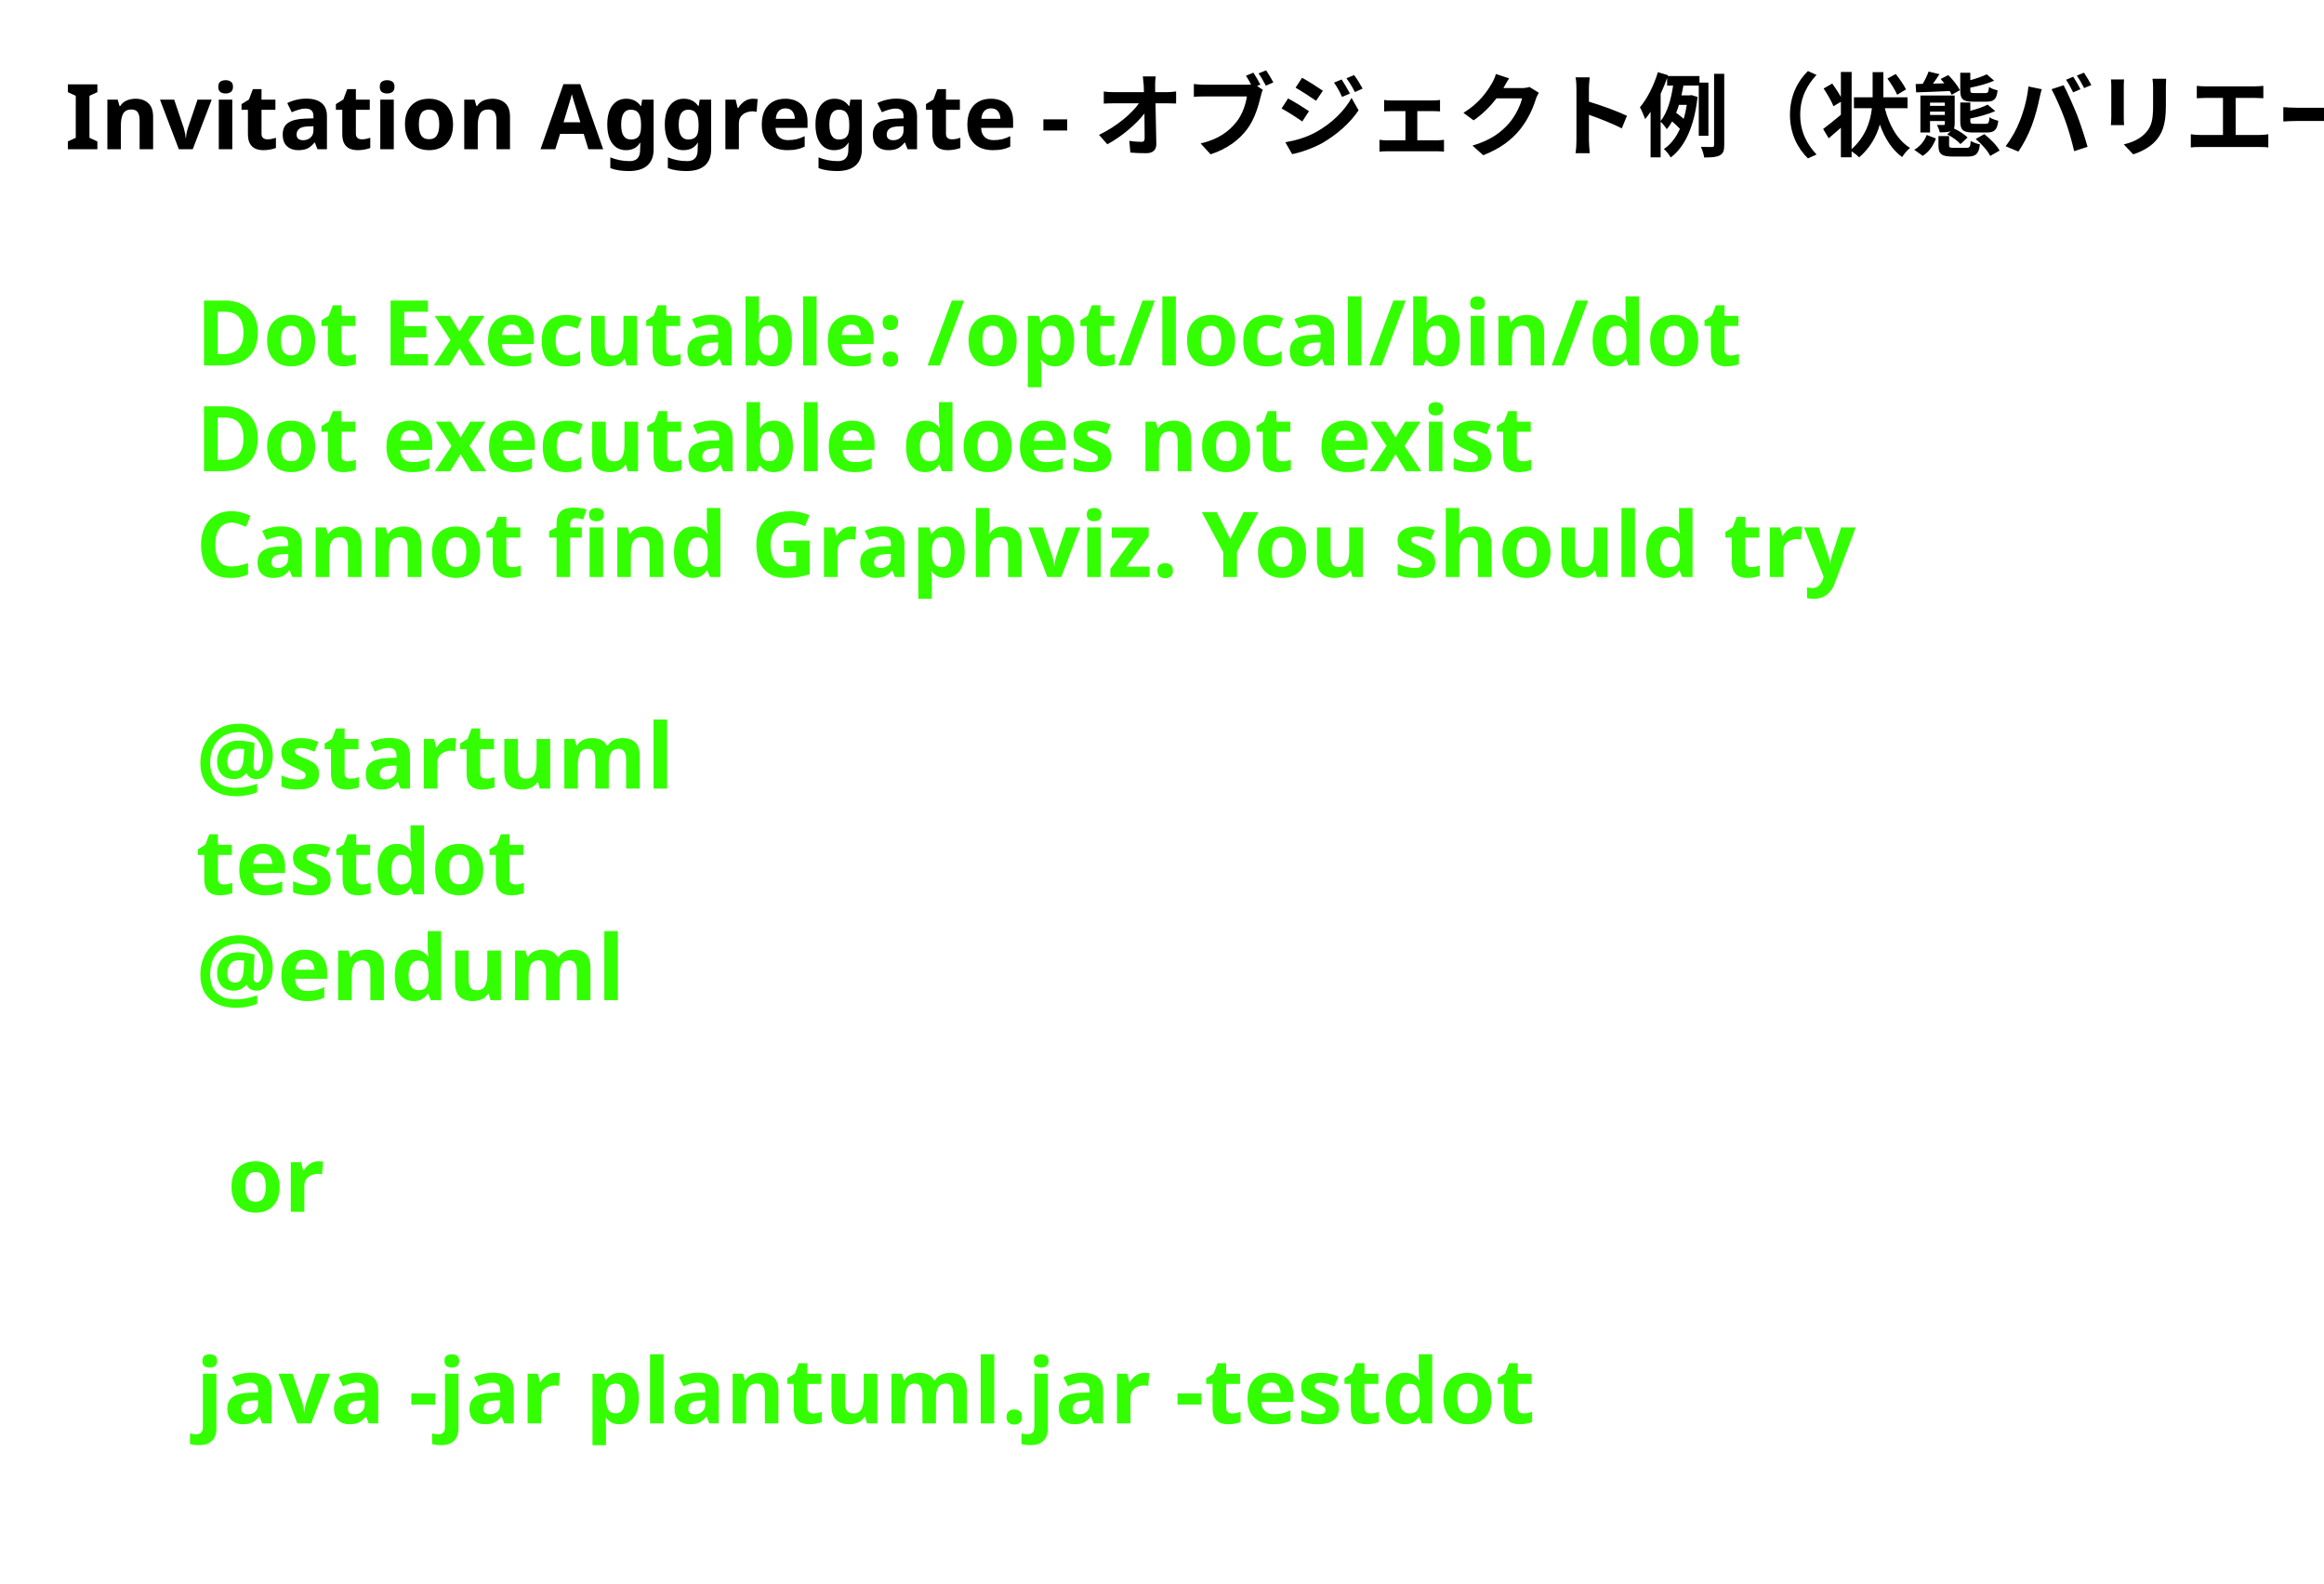
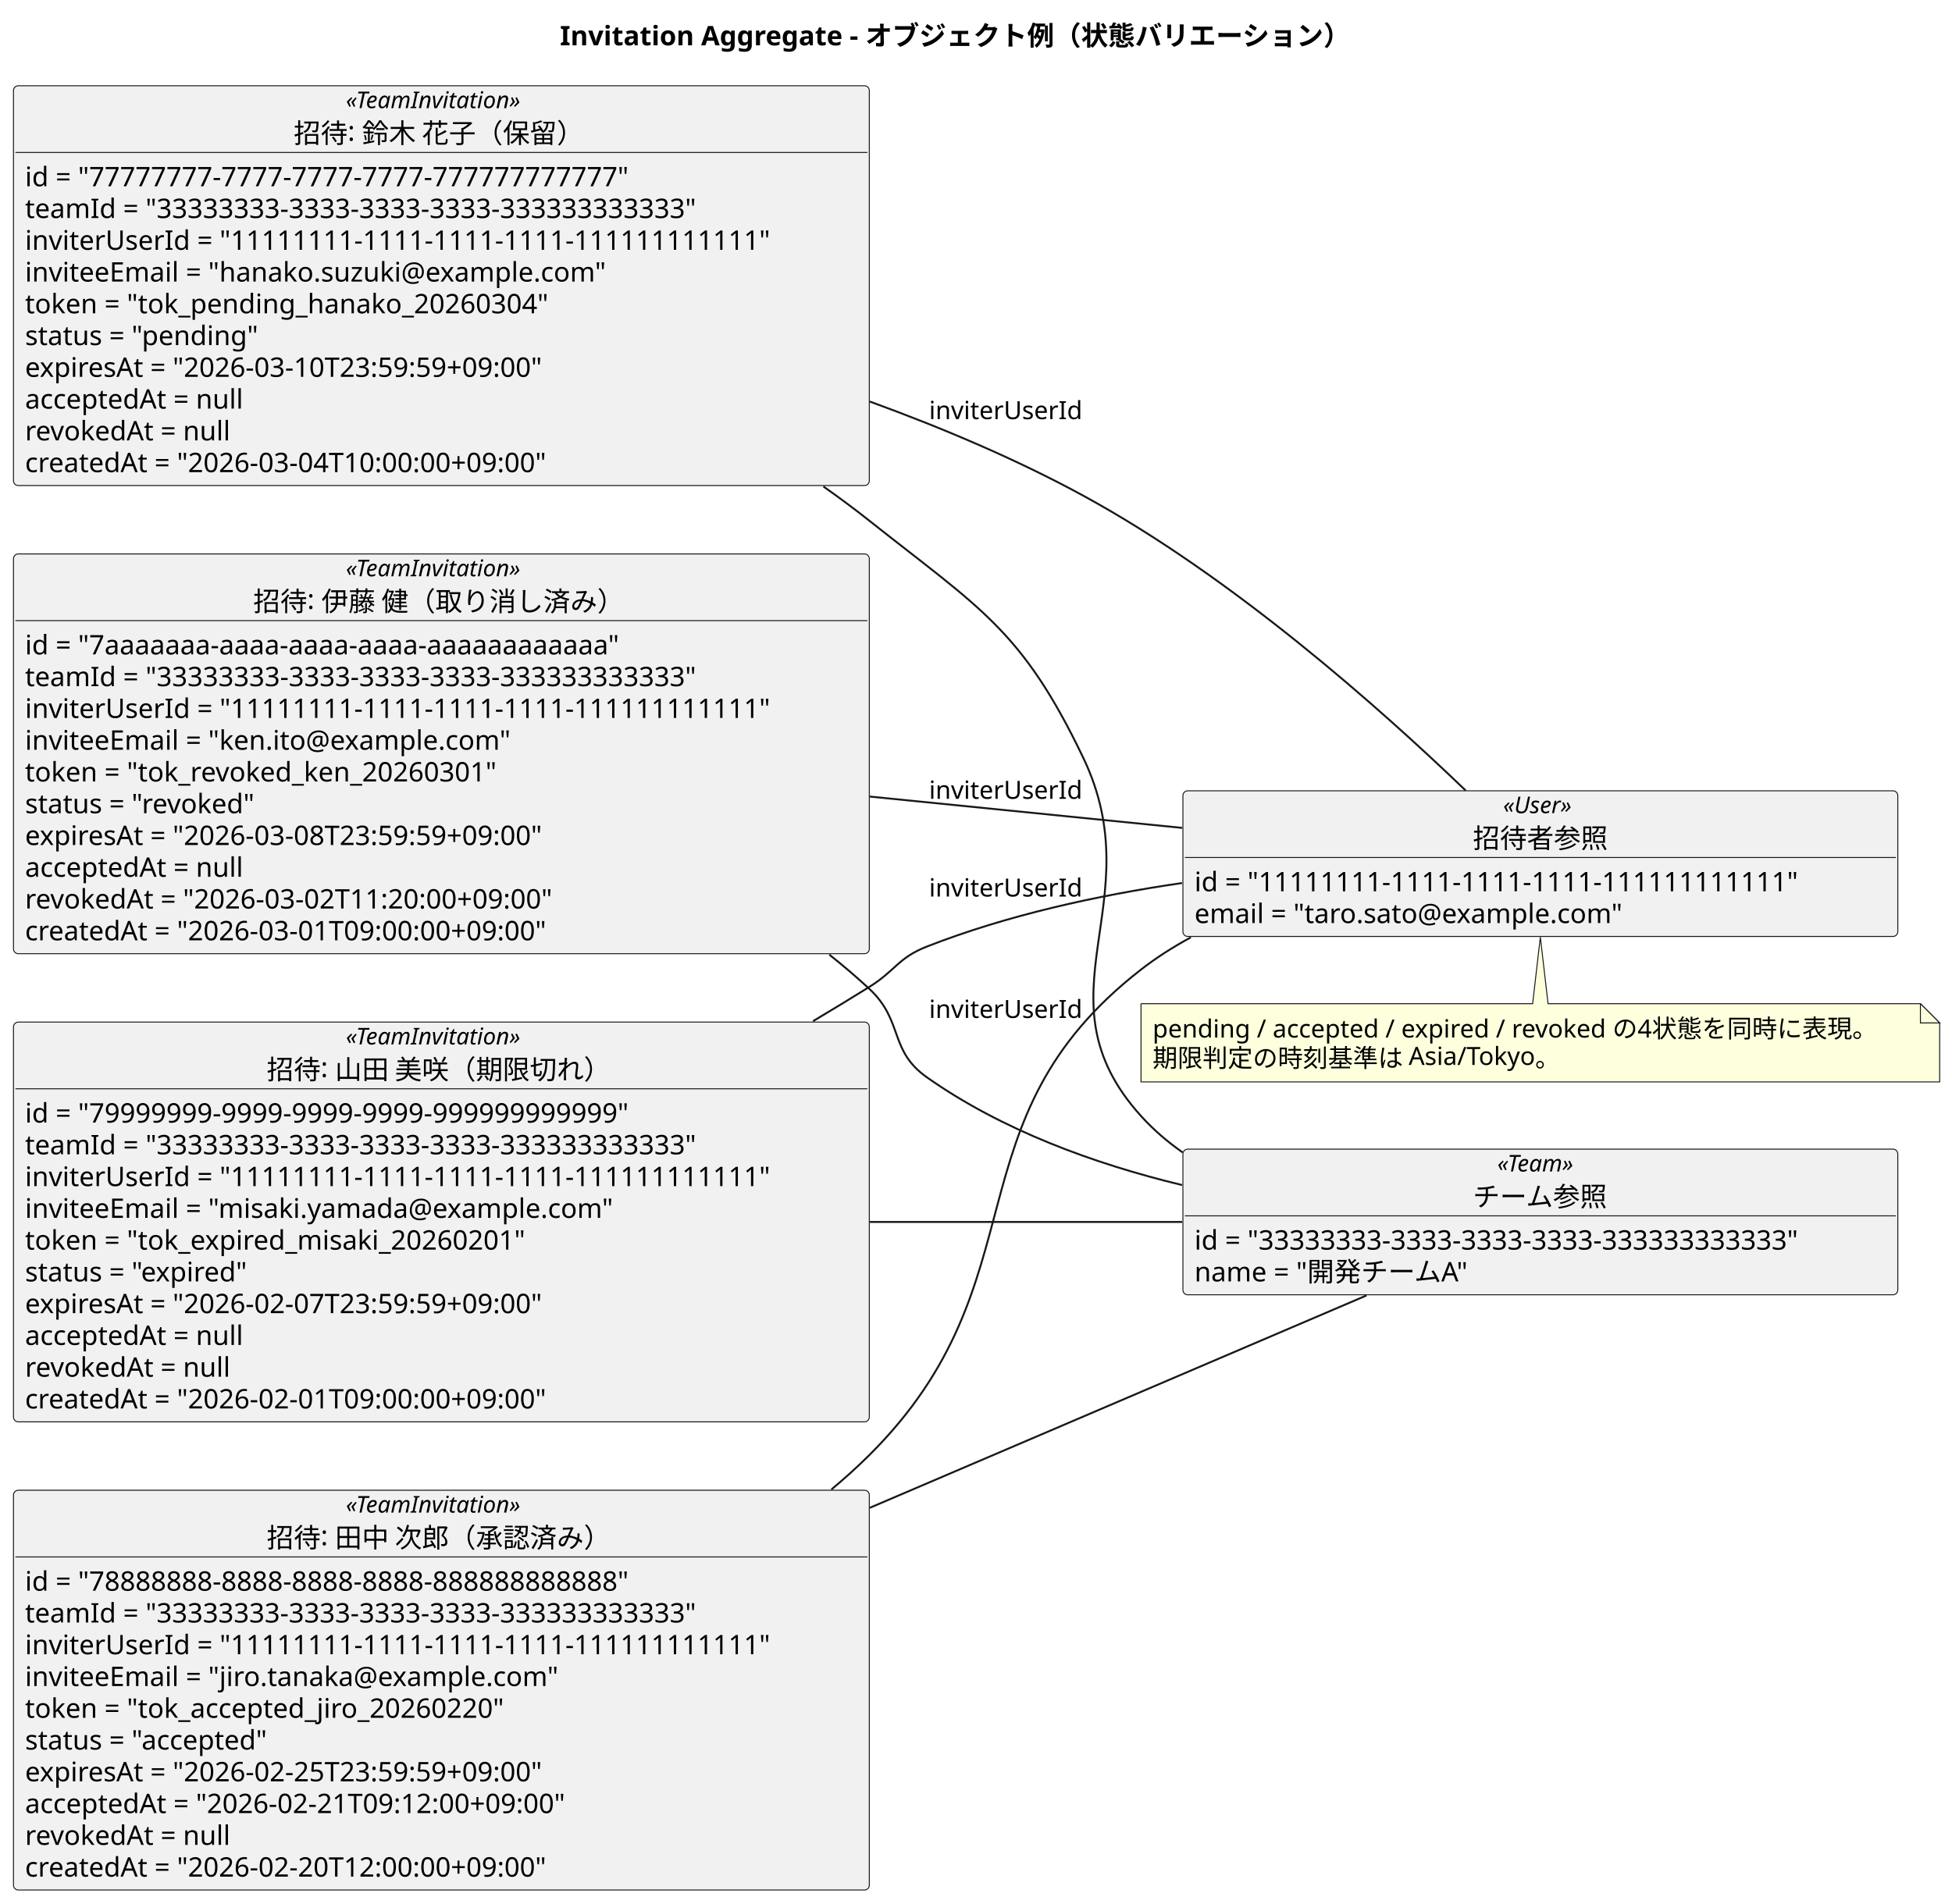
- <svg xmlns="http://www.w3.org/2000/svg" contentStyleType="text/css" data-diagram-type="CLASS" height="244px" preserveAspectRatio="none" style="width:358px;height:244px;background:#FFFFFF;" version="1.1" viewBox="0 0 358 244" width="358px" zoomAndPan="magnify">
+ <svg xmlns="http://www.w3.org/2000/svg" contentStyleType="text/css" data-diagram-type="CLASS" height="988px" preserveAspectRatio="none" style="width:1013px;height:988px;background:#FFFFFF;" version="1.1" viewBox="0 0 1013 988" width="1013px" zoomAndPan="magnify">
  <defs />
  <g>
    <g class="title" data-source-line="1">
-       <text fill="#000000" font-family="sans-serif" font-size="14" font-weight="bold" lengthAdjust="spacing" textLength="330.907" x="10" y="22.995">Invitation Aggregate - オブジェクト例（状態バリエーション）</text>
+       <text fill="#000000" font-family="sans-serif" font-size="14" font-weight="bold" lengthAdjust="spacing" textLength="418.435" x="290.587" y="23.535">Invitation Aggregate - オブジェクト例（状態バリエーション）</text>
    </g>
-     <text fill="#33FF02" font-family="sans-serif" font-size="14" font-weight="bold" lengthAdjust="spacing" textLength="264.954" x="30.16" y="56.297">Dot Executable: /opt/local/bin/dot</text>
-     <text fill="#33FF02" font-family="sans-serif" font-size="14" font-weight="bold" lengthAdjust="spacing" textLength="236.264" x="30.16" y="72.594">Dot executable does not exist</text>
-     <text fill="#33FF02" font-family="sans-serif" font-size="14" font-weight="bold" lengthAdjust="spacing" textLength="291.587" x="30.16" y="88.891">Cannot find Graphviz. You should try</text>
-     <text fill="#33FF02" font-family="sans-serif" font-size="14" font-weight="bold" lengthAdjust="spacing" textLength="4.874" x="30.16" y="105.188"> </text>
-     <text fill="#33FF02" font-family="sans-serif" font-size="14" font-weight="bold" lengthAdjust="spacing" textLength="81.423" x="30.16" y="121.484">@startuml</text>
-     <text fill="#33FF02" font-family="sans-serif" font-size="14" font-weight="bold" lengthAdjust="spacing" textLength="57.545" x="30.16" y="137.781">testdot</text>
-     <text fill="#33FF02" font-family="sans-serif" font-size="14" font-weight="bold" lengthAdjust="spacing" textLength="72.837" x="30.16" y="154.078">@enduml</text>
-     <text fill="#33FF02" font-family="sans-serif" font-size="14" font-weight="bold" lengthAdjust="spacing" textLength="4.874" x="30.16" y="170.375"> </text>
-     <text fill="#33FF02" font-family="sans-serif" font-size="14" font-weight="bold" lengthAdjust="spacing" textLength="16.523" x="35.034" y="186.672">or</text>
-     <text fill="#33FF02" font-family="sans-serif" font-size="14" font-weight="bold" lengthAdjust="spacing" textLength="4.874" x="30.16" y="202.969"> </text>
-     <text fill="#33FF02" font-family="sans-serif" font-size="14" font-weight="bold" lengthAdjust="spacing" textLength="234.507" x="30.16" y="219.266">java -jar plantuml.jar -testdot</text>
-     <text fill="#33FF02" font-family="sans-serif" font-size="14" font-weight="bold" lengthAdjust="spacing" textLength="4.874" x="30.16" y="235.562"> </text>
+     <g class="entity" data-qualified-name="inv_pending" data-source-line="7" id="ent0002">
+       <rect fill="#F1F1F1" height="207.504" rx="2.5" ry="2.5" style="stroke:#181818;stroke-width:0.5;" width="444.134" x="7" y="44.52" />
+       <text fill="#000000" font-family="sans-serif" font-size="12" font-style="italic" lengthAdjust="spacing" textLength="99.152" x="179.491" y="56.121">«TeamInvitation»</text>
+       <text fill="#000000" font-family="sans-serif" font-size="14" lengthAdjust="spacing" textLength="153.289" x="152.422" y="74.188">招待: 鈴木 花子（保留）</text>
+       <line style="stroke:#181818;stroke-width:0.5;" x1="8" x2="450.134" y1="79.141" y2="79.141" />
+       <text fill="#000000" font-family="sans-serif" font-size="14" lengthAdjust="spacing" textLength="358.989" x="13" y="96.676">id = "77777777-7777-7777-7777-777777777777"</text>
+       <text fill="#000000" font-family="sans-serif" font-size="14" lengthAdjust="spacing" textLength="392.813" x="13" y="113.164">teamId = "33333333-3333-3333-3333-333333333333"</text>
+       <text fill="#000000" font-family="sans-serif" font-size="14" lengthAdjust="spacing" textLength="432.134" x="13" y="129.652">inviterUserId = "11111111-1111-1111-1111-111111111111"</text>
+       <text fill="#000000" font-family="sans-serif" font-size="14" lengthAdjust="spacing" textLength="313.749" x="13" y="146.141">inviteeEmail = "hanako.suzuki@example.com"</text>
+       <text fill="#000000" font-family="sans-serif" font-size="14" lengthAdjust="spacing" textLength="287.991" x="13" y="162.629">token = "tok_pending_hanako_20260304"</text>
+       <text fill="#000000" font-family="sans-serif" font-size="14" lengthAdjust="spacing" textLength="127.189" x="13" y="179.117">status = "pending"</text>
+       <text fill="#000000" font-family="sans-serif" font-size="14" lengthAdjust="spacing" textLength="304.069" x="13" y="195.606">expiresAt = "2026-03-10T23:59:59+09:00"</text>
+       <text fill="#000000" font-family="sans-serif" font-size="14" lengthAdjust="spacing" textLength="120.887" x="13" y="212.094">acceptedAt = null</text>
+       <text fill="#000000" font-family="sans-serif" font-size="14" lengthAdjust="spacing" textLength="114.522" x="13" y="228.582">revokedAt = null</text>
+       <text fill="#000000" font-family="sans-serif" font-size="14" lengthAdjust="spacing" textLength="304.438" x="13" y="245.07">createdAt = "2026-03-04T10:00:00+09:00"</text>
+     </g>
+     <g class="entity" data-qualified-name="inv_accepted" data-source-line="20" id="ent0003">
+       <rect fill="#F1F1F1" height="207.504" rx="2.5" ry="2.5" style="stroke:#181818;stroke-width:0.5;" width="444.134" x="7" y="773.519" />
+       <text fill="#000000" font-family="sans-serif" font-size="12" font-style="italic" lengthAdjust="spacing" textLength="99.152" x="179.491" y="785.121">«TeamInvitation»</text>
+       <text fill="#000000" font-family="sans-serif" font-size="14" lengthAdjust="spacing" textLength="181.289" x="138.422" y="803.188">招待: 田中 次郎（承認済み）</text>
+       <line style="stroke:#181818;stroke-width:0.5;" x1="8" x2="450.134" y1="808.141" y2="808.141" />
+       <text fill="#000000" font-family="sans-serif" font-size="14" lengthAdjust="spacing" textLength="358.989" x="13" y="825.676">id = "78888888-8888-8888-8888-888888888888"</text>
+       <text fill="#000000" font-family="sans-serif" font-size="14" lengthAdjust="spacing" textLength="392.813" x="13" y="842.164">teamId = "33333333-3333-3333-3333-333333333333"</text>
+       <text fill="#000000" font-family="sans-serif" font-size="14" lengthAdjust="spacing" textLength="432.134" x="13" y="858.652">inviterUserId = "11111111-1111-1111-1111-111111111111"</text>
+       <text fill="#000000" font-family="sans-serif" font-size="14" lengthAdjust="spacing" textLength="287.294" x="13" y="875.141">inviteeEmail = "jiro.tanaka@example.com"</text>
+       <text fill="#000000" font-family="sans-serif" font-size="14" lengthAdjust="spacing" textLength="265.959" x="13" y="891.629">token = "tok_accepted_jiro_20260220"</text>
+       <text fill="#000000" font-family="sans-serif" font-size="14" lengthAdjust="spacing" textLength="132.145" x="13" y="908.117">status = "accepted"</text>
+       <text fill="#000000" font-family="sans-serif" font-size="14" lengthAdjust="spacing" textLength="304.069" x="13" y="924.606">expiresAt = "2026-02-25T23:59:59+09:00"</text>
+       <text fill="#000000" font-family="sans-serif" font-size="14" lengthAdjust="spacing" textLength="314.692" x="13" y="941.094">acceptedAt = "2026-02-21T09:12:00+09:00"</text>
+       <text fill="#000000" font-family="sans-serif" font-size="14" lengthAdjust="spacing" textLength="114.522" x="13" y="957.582">revokedAt = null</text>
+       <text fill="#000000" font-family="sans-serif" font-size="14" lengthAdjust="spacing" textLength="304.438" x="13" y="974.07">createdAt = "2026-02-20T12:00:00+09:00"</text>
+     </g>
+     <g class="entity" data-qualified-name="inv_expired" data-source-line="33" id="ent0004">
+       <rect fill="#F1F1F1" height="207.504" rx="2.5" ry="2.5" style="stroke:#181818;stroke-width:0.5;" width="444.134" x="7" y="530.519" />
+       <text fill="#000000" font-family="sans-serif" font-size="12" font-style="italic" lengthAdjust="spacing" textLength="99.152" x="179.491" y="542.121">«TeamInvitation»</text>
+       <text fill="#000000" font-family="sans-serif" font-size="14" lengthAdjust="spacing" textLength="181.289" x="138.422" y="560.188">招待: 山田 美咲（期限切れ）</text>
+       <line style="stroke:#181818;stroke-width:0.5;" x1="8" x2="450.134" y1="565.141" y2="565.141" />
+       <text fill="#000000" font-family="sans-serif" font-size="14" lengthAdjust="spacing" textLength="358.989" x="13" y="582.676">id = "79999999-9999-9999-9999-999999999999"</text>
+       <text fill="#000000" font-family="sans-serif" font-size="14" lengthAdjust="spacing" textLength="392.813" x="13" y="599.164">teamId = "33333333-3333-3333-3333-333333333333"</text>
+       <text fill="#000000" font-family="sans-serif" font-size="14" lengthAdjust="spacing" textLength="432.134" x="13" y="615.652">inviterUserId = "11111111-1111-1111-1111-111111111111"</text>
+       <text fill="#000000" font-family="sans-serif" font-size="14" lengthAdjust="spacing" textLength="315.964" x="13" y="632.141">inviteeEmail = "misaki.yamada@example.com"</text>
+       <text fill="#000000" font-family="sans-serif" font-size="14" lengthAdjust="spacing" textLength="278.592" x="13" y="648.629">token = "tok_expired_misaki_20260201"</text>
+       <text fill="#000000" font-family="sans-serif" font-size="14" lengthAdjust="spacing" textLength="123.197" x="13" y="665.117">status = "expired"</text>
+       <text fill="#000000" font-family="sans-serif" font-size="14" lengthAdjust="spacing" textLength="304.069" x="13" y="681.606">expiresAt = "2026-02-07T23:59:59+09:00"</text>
+       <text fill="#000000" font-family="sans-serif" font-size="14" lengthAdjust="spacing" textLength="120.887" x="13" y="698.094">acceptedAt = null</text>
+       <text fill="#000000" font-family="sans-serif" font-size="14" lengthAdjust="spacing" textLength="114.522" x="13" y="714.582">revokedAt = null</text>
+       <text fill="#000000" font-family="sans-serif" font-size="14" lengthAdjust="spacing" textLength="304.438" x="13" y="731.07">createdAt = "2026-02-01T09:00:00+09:00"</text>
+     </g>
+     <g class="entity" data-qualified-name="inv_revoked" data-source-line="46" id="ent0005">
+       <rect fill="#F1F1F1" height="207.504" rx="2.5" ry="2.5" style="stroke:#181818;stroke-width:0.5;" width="444.134" x="7" y="287.519" />
+       <text fill="#000000" font-family="sans-serif" font-size="12" font-style="italic" lengthAdjust="spacing" textLength="99.152" x="179.491" y="299.121">«TeamInvitation»</text>
+       <text fill="#000000" font-family="sans-serif" font-size="14" lengthAdjust="spacing" textLength="195.289" x="131.422" y="317.188">招待: 伊藤 健（取り消し済み）</text>
+       <line style="stroke:#181818;stroke-width:0.5;" x1="8" x2="450.134" y1="322.141" y2="322.141" />
+       <text fill="#000000" font-family="sans-serif" font-size="14" lengthAdjust="spacing" textLength="324.235" x="13" y="339.676">id = "7aaaaaaa-aaaa-aaaa-aaaa-aaaaaaaaaaaa"</text>
+       <text fill="#000000" font-family="sans-serif" font-size="14" lengthAdjust="spacing" textLength="392.813" x="13" y="356.164">teamId = "33333333-3333-3333-3333-333333333333"</text>
+       <text fill="#000000" font-family="sans-serif" font-size="14" lengthAdjust="spacing" textLength="432.134" x="13" y="372.652">inviterUserId = "11111111-1111-1111-1111-111111111111"</text>
+       <text fill="#000000" font-family="sans-serif" font-size="14" lengthAdjust="spacing" textLength="261.912" x="13" y="389.141">inviteeEmail = "ken.ito@example.com"</text>
+       <text fill="#000000" font-family="sans-serif" font-size="14" lengthAdjust="spacing" textLength="261.632" x="13" y="405.629">token = "tok_revoked_ken_20260301"</text>
+       <text fill="#000000" font-family="sans-serif" font-size="14" lengthAdjust="spacing" textLength="125.781" x="13" y="422.117">status = "revoked"</text>
+       <text fill="#000000" font-family="sans-serif" font-size="14" lengthAdjust="spacing" textLength="304.069" x="13" y="438.606">expiresAt = "2026-03-08T23:59:59+09:00"</text>
+       <text fill="#000000" font-family="sans-serif" font-size="14" lengthAdjust="spacing" textLength="120.887" x="13" y="455.094">acceptedAt = null</text>
+       <text fill="#000000" font-family="sans-serif" font-size="14" lengthAdjust="spacing" textLength="308.328" x="13" y="471.582">revokedAt = "2026-03-02T11:20:00+09:00"</text>
+       <text fill="#000000" font-family="sans-serif" font-size="14" lengthAdjust="spacing" textLength="304.438" x="13" y="488.07">createdAt = "2026-03-01T09:00:00+09:00"</text>
+     </g>
+     <g class="entity" data-qualified-name="team_ref" data-source-line="59" id="ent0006">
+       <rect fill="#F1F1F1" height="75.598" rx="2.5" ry="2.5" style="stroke:#181818;stroke-width:0.5;" width="370.989" x="613.88" y="596.47" />
+       <text fill="#000000" font-family="sans-serif" font-size="12" font-style="italic" lengthAdjust="spacing" textLength="44.678" x="777.036" y="608.071">«Team»</text>
+       <text fill="#000000" font-family="sans-serif" font-size="14" lengthAdjust="spacing" textLength="70" x="764.375" y="626.138">チーム参照</text>
+       <line style="stroke:#181818;stroke-width:0.5;" x1="614.88" x2="983.869" y1="631.091" y2="631.091" />
+       <text fill="#000000" font-family="sans-serif" font-size="14" lengthAdjust="spacing" textLength="358.989" x="619.88" y="648.626">id = "33333333-3333-3333-3333-333333333333"</text>
+       <text fill="#000000" font-family="sans-serif" font-size="14" lengthAdjust="spacing" textLength="147.397" x="619.88" y="665.114">name = "開発チームA"</text>
+     </g>
+     <g class="entity" data-qualified-name="inviter_ref" data-source-line="64" id="ent0007">
+       <rect fill="#F1F1F1" height="75.598" rx="2.5" ry="2.5" style="stroke:#181818;stroke-width:0.5;" width="370.989" x="613.88" y="410.469" />
+       <text fill="#000000" font-family="sans-serif" font-size="12" font-style="italic" lengthAdjust="spacing" textLength="38.602" x="780.074" y="422.071">«User»</text>
+       <text fill="#000000" font-family="sans-serif" font-size="14" lengthAdjust="spacing" textLength="70" x="764.375" y="440.137">招待者参照</text>
+       <line style="stroke:#181818;stroke-width:0.5;" x1="614.88" x2="983.869" y1="445.091" y2="445.091" />
+       <text fill="#000000" font-family="sans-serif" font-size="14" lengthAdjust="spacing" textLength="358.989" x="619.88" y="462.626">id = "11111111-1111-1111-1111-111111111111"</text>
+       <text fill="#000000" font-family="sans-serif" font-size="14" lengthAdjust="spacing" textLength="230.706" x="619.88" y="479.114">email = "taro.sato@example.com"</text>
+     </g>
+     <g class="entity" data-qualified-name="GMN16" data-source-line="79" id="ent0017">
+       <path d="M592.13,520.96 L592.13,561.581 A0,0 0 0 0 592.13,561.581 L1006.609,561.581 A0,0 0 0 0 1006.609,561.581 L1006.609,530.96 L996.609,520.96 L803.37,520.96 L799.37,486.389 L795.37,520.96 L592.13,520.96 A0,0 0 0 0 592.13,520.96" fill="#FEFFDD" style="stroke:#181818;stroke-width:0.5;" />
+       <path d="M996.609,520.96 L996.609,530.96 L1006.609,530.96 L996.609,520.96" fill="#FEFFDD" style="stroke:#181818;stroke-width:0.5;" />
+       <text fill="#000000" font-family="sans-serif" font-size="13" lengthAdjust="spacing" textLength="393.478" x="598.13" y="538.528">pending / accepted / expired / revoked の4状態を同時に表現。</text>
+       <text fill="#000000" font-family="sans-serif" font-size="13" lengthAdjust="spacing" textLength="219.045" x="598.13" y="553.838">期限判定の時刻基準は Asia/Tokyo。</text>
+     </g>
+     <g class="link" data-entity-1="ent0002" data-entity-2="ent0006" data-link-type="association" data-source-line="69" id="lnk8">
+       <path codeLine="69" d="M427.3,252.51 C435.51,258.279 443.49,264.209 451.13,270.269 C508.83,316.019 530.3,326.87 562.13,393.269 C598.33,468.769 535.98,517.149 592.13,579.269 C598.6,586.419 605.87,592.679 613.73,598.159" fill="none" id="inv_pending-team_ref" style="stroke:#181818;stroke-width:1;" />
+     </g>
+     <g class="link" data-entity-1="ent0003" data-entity-2="ent0006" data-link-type="association" data-source-line="70" id="lnk9">
+       <path codeLine="70" d="M451.42,782.62 C541.33,744.179 640.08,701.949 709.15,672.419" fill="none" id="inv_accepted-team_ref" style="stroke:#181818;stroke-width:1;" />
+     </g>
+     <g class="link" data-entity-1="ent0004" data-entity-2="ent0006" data-link-type="association" data-source-line="71" id="lnk10">
+       <path codeLine="71" d="M451.42,634.269 C505.02,634.269 561.77,634.269 613.49,634.269" fill="none" id="inv_expired-team_ref" style="stroke:#181818;stroke-width:1;" />
+     </g>
+     <g class="link" data-entity-1="ent0005" data-entity-2="ent0006" data-link-type="association" data-source-line="72" id="lnk11">
+       <path codeLine="72" d="M430.39,495.519 C437.6,501.229 444.55,507.149 451.13,513.269 C469.02,529.88 461.16,545.24 481.13,559.269 C519.91,586.519 567.27,603.97 613.45,615.11" fill="none" id="inv_revoked-team_ref" style="stroke:#181818;stroke-width:1;" />
+     </g>
+     <g class="link" data-entity-1="ent0002" data-entity-2="ent0007" data-link-type="association" data-source-line="73" id="lnk12">
+       <path codeLine="73" d="M451.37,208.419 C489.33,222.23 527.63,238.48 562.13,257.269 C639.49,299.38 716.45,367.829 760.62,410.329" fill="none" id="inv_pending-inviter_ref" style="stroke:#181818;stroke-width:1;" />
+       <text fill="#000000" font-family="sans-serif" font-size="13" lengthAdjust="spacing" textLength="79.86" x="482.13" y="217.548">inviterUserId</text>
+     </g>
+     <g class="link" data-entity-1="ent0003" data-entity-2="ent0007" data-link-type="association" data-source-line="74" id="lnk13">
+       <path codeLine="74" d="M431.44,773.139 C438.32,767.409 444.92,761.449 451.13,755.269 C542.15,664.779 490.8,582.019 592.13,503.269 C600.18,497.01 608.88,491.469 617.99,486.55" fill="none" id="inv_accepted-inviter_ref" style="stroke:#181818;stroke-width:1;" />
+       <text fill="#000000" font-family="sans-serif" font-size="13" lengthAdjust="spacing" textLength="79.86" x="482.13" y="528.368">inviterUserId</text>
+     </g>
+     <g class="link" data-entity-1="ent0004" data-entity-2="ent0007" data-link-type="association" data-source-line="75" id="lnk14">
+       <path codeLine="75" d="M421.92,530.039 C431.86,524.13 441.65,518.179 451.13,512.269 C464.94,503.659 465.98,497.19 481.13,491.269 C522.54,475.079 569.05,464.81 613.43,458.339" fill="none" id="inv_expired-inviter_ref" style="stroke:#181818;stroke-width:1;" />
+       <text fill="#000000" font-family="sans-serif" font-size="13" lengthAdjust="spacing" textLength="79.86" x="482.13" y="465.348">inviterUserId</text>
+     </g>
+     <g class="link" data-entity-1="ent0005" data-entity-2="ent0007" data-link-type="association" data-source-line="76" id="lnk15">
+       <path codeLine="76" d="M451.42,413.469 C505.02,418.849 561.77,424.539 613.49,429.719" fill="none" id="inv_revoked-inviter_ref" style="stroke:#181818;stroke-width:1;" />
+       <text fill="#000000" font-family="sans-serif" font-size="13" lengthAdjust="spacing" textLength="79.86" x="482.13" y="414.628">inviterUserId</text>
+     </g>
  </g>
</svg>
